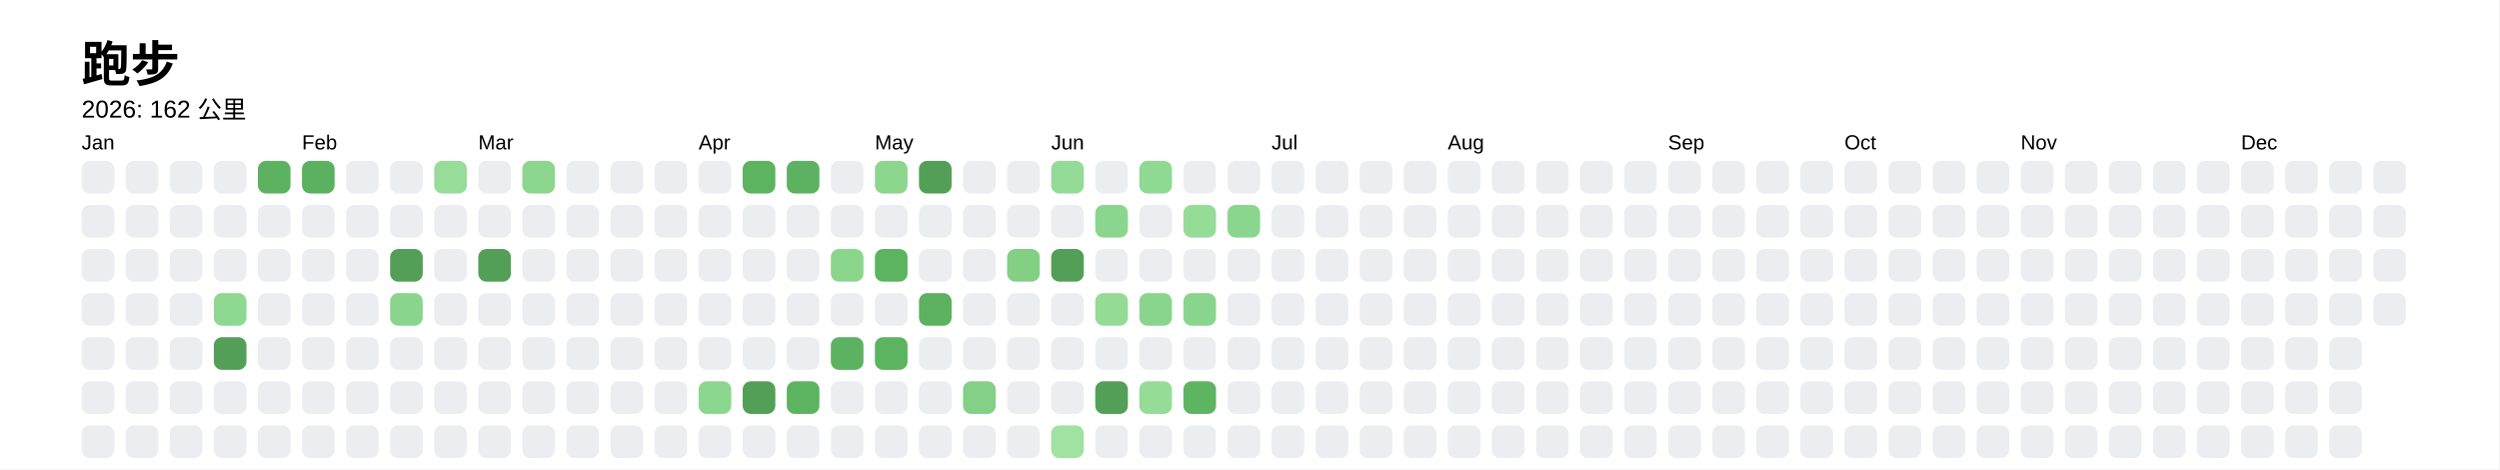
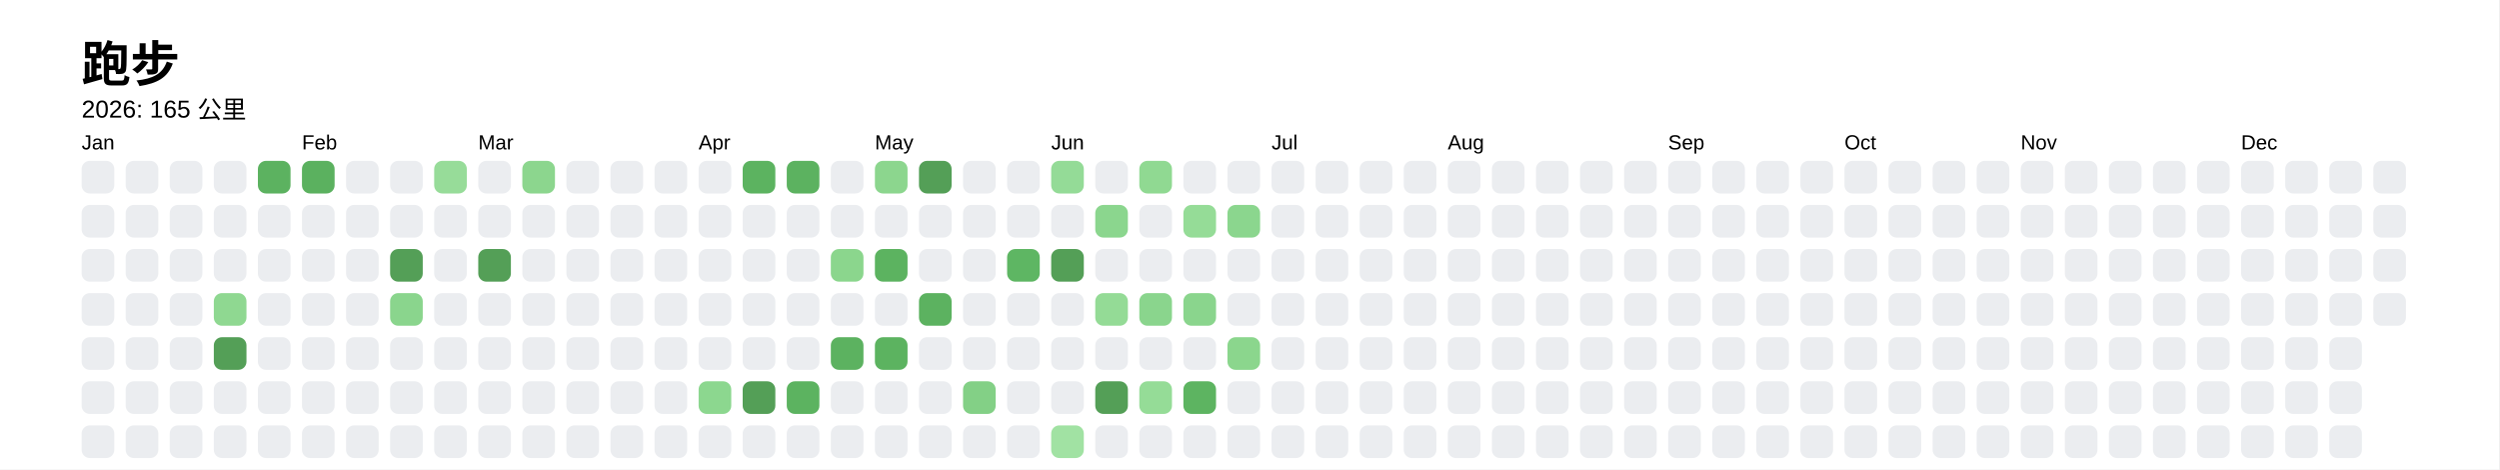
<svg xmlns="http://www.w3.org/2000/svg" baseProfile="full" height="57.5mm" version="1.1" viewBox="0,0,306.2,57.5" width="306.2mm">
  <defs />
  <rect fill="#FFFFFF" height="57.5" width="306.2" x="0" y="0" />
  <text fill="#000000" style="font-size:6px; font-family:Arial; font-weight:bold;" x="10" y="10">跑步</text>
-   <text fill="#000000" style="font-size:3px; font-family:Arial;" x="10" y="14.4">2026: 162 公里</text>
+   <text fill="#000000" style="font-size:3px; font-family:Arial;" x="10" y="14.4">2026: 165 公里</text>
  <text fill="#000000" style="font-size:2.5px; font-family:Arial" x="10" y="18.3">Jan</text>
  <rect fill="#EBEDF0" height="4" rx="1" ry="1" width="4" x="10" y="19.7" />
  <rect fill="#EBEDF0" height="4" rx="1" ry="1" width="4" x="10" y="25.1" />
  <rect fill="#EBEDF0" height="4" rx="1" ry="1" width="4" x="10" y="30.5" />
  <rect fill="#EBEDF0" height="4" rx="1" ry="1" width="4" x="10" y="35.9" />
  <rect fill="#EBEDF0" height="4" rx="1" ry="1" width="4" x="10" y="41.3" />
  <rect fill="#EBEDF0" height="4" rx="1" ry="1" width="4" x="10" y="46.7" />
  <rect fill="#EBEDF0" height="4" rx="1" ry="1" width="4" x="10" y="52.1" />
  <rect fill="#EBEDF0" height="4" rx="1" ry="1" width="4" x="15.4" y="19.7" />
  <rect fill="#EBEDF0" height="4" rx="1" ry="1" width="4" x="15.4" y="25.1" />
  <rect fill="#EBEDF0" height="4" rx="1" ry="1" width="4" x="15.4" y="30.5" />
  <rect fill="#EBEDF0" height="4" rx="1" ry="1" width="4" x="15.4" y="35.9" />
  <rect fill="#EBEDF0" height="4" rx="1" ry="1" width="4" x="15.4" y="41.3" />
  <rect fill="#EBEDF0" height="4" rx="1" ry="1" width="4" x="15.4" y="46.7" />
  <rect fill="#EBEDF0" height="4" rx="1" ry="1" width="4" x="15.4" y="52.1" />
  <rect fill="#EBEDF0" height="4" rx="1" ry="1" width="4" x="20.8" y="19.7" />
  <rect fill="#EBEDF0" height="4" rx="1" ry="1" width="4" x="20.8" y="25.1" />
  <rect fill="#EBEDF0" height="4" rx="1" ry="1" width="4" x="20.8" y="30.5" />
  <rect fill="#EBEDF0" height="4" rx="1" ry="1" width="4" x="20.8" y="35.9" />
  <rect fill="#EBEDF0" height="4" rx="1" ry="1" width="4" x="20.8" y="41.3" />
  <rect fill="#EBEDF0" height="4" rx="1" ry="1" width="4" x="20.8" y="46.7" />
  <rect fill="#EBEDF0" height="4" rx="1" ry="1" width="4" x="20.8" y="52.1" />
  <rect fill="#EBEDF0" height="4" rx="1" ry="1" width="4" x="26.2" y="19.7" />
  <rect fill="#EBEDF0" height="4" rx="1" ry="1" width="4" x="26.2" y="25.1" />
  <rect fill="#EBEDF0" height="4" rx="1" ry="1" width="4" x="26.2" y="30.5" />
  <rect fill="#8fd891" height="4" rx="1" ry="1" width="4" x="26.2" y="35.9" />
  <rect fill="#549F57" height="4" rx="1" ry="1" width="4" x="26.2" y="41.3" />
  <rect fill="#EBEDF0" height="4" rx="1" ry="1" width="4" x="26.2" y="46.7" />
  <rect fill="#EBEDF0" height="4" rx="1" ry="1" width="4" x="26.2" y="52.1" />
  <rect fill="#5cb260" height="4" rx="1" ry="1" width="4" x="31.6" y="19.7" />
  <rect fill="#EBEDF0" height="4" rx="1" ry="1" width="4" x="31.6" y="25.1" />
  <rect fill="#EBEDF0" height="4" rx="1" ry="1" width="4" x="31.6" y="30.5" />
  <rect fill="#EBEDF0" height="4" rx="1" ry="1" width="4" x="31.6" y="35.9" />
  <rect fill="#EBEDF0" height="4" rx="1" ry="1" width="4" x="31.6" y="41.3" />
  <rect fill="#EBEDF0" height="4" rx="1" ry="1" width="4" x="31.6" y="46.7" />
  <rect fill="#EBEDF0" height="4" rx="1" ry="1" width="4" x="31.6" y="52.1" />
  <text fill="#000000" style="font-size:2.5px; font-family:Arial" x="37.0" y="18.3">Feb</text>
  <rect fill="#5bb15f" height="4" rx="1" ry="1" width="4" x="37.0" y="19.7" />
  <rect fill="#EBEDF0" height="4" rx="1" ry="1" width="4" x="37.0" y="25.1" />
  <rect fill="#EBEDF0" height="4" rx="1" ry="1" width="4" x="37.0" y="30.5" />
  <rect fill="#EBEDF0" height="4" rx="1" ry="1" width="4" x="37.0" y="35.9" />
  <rect fill="#EBEDF0" height="4" rx="1" ry="1" width="4" x="37.0" y="41.3" />
  <rect fill="#EBEDF0" height="4" rx="1" ry="1" width="4" x="37.0" y="46.7" />
  <rect fill="#EBEDF0" height="4" rx="1" ry="1" width="4" x="37.0" y="52.1" />
  <rect fill="#EBEDF0" height="4" rx="1" ry="1" width="4" x="42.4" y="19.7" />
  <rect fill="#EBEDF0" height="4" rx="1" ry="1" width="4" x="42.4" y="25.1" />
  <rect fill="#EBEDF0" height="4" rx="1" ry="1" width="4" x="42.4" y="30.5" />
  <rect fill="#EBEDF0" height="4" rx="1" ry="1" width="4" x="42.4" y="35.9" />
  <rect fill="#EBEDF0" height="4" rx="1" ry="1" width="4" x="42.4" y="41.3" />
  <rect fill="#EBEDF0" height="4" rx="1" ry="1" width="4" x="42.4" y="46.7" />
  <rect fill="#EBEDF0" height="4" rx="1" ry="1" width="4" x="42.4" y="52.1" />
  <rect fill="#EBEDF0" height="4" rx="1" ry="1" width="4" x="47.8" y="19.7" />
  <rect fill="#EBEDF0" height="4" rx="1" ry="1" width="4" x="47.8" y="25.1" />
  <rect fill="#549F57" height="4" rx="1" ry="1" width="4" x="47.8" y="30.5" />
  <rect fill="#8ad58d" height="4" rx="1" ry="1" width="4" x="47.8" y="35.9" />
  <rect fill="#EBEDF0" height="4" rx="1" ry="1" width="4" x="47.8" y="41.3" />
  <rect fill="#EBEDF0" height="4" rx="1" ry="1" width="4" x="47.8" y="46.7" />
  <rect fill="#EBEDF0" height="4" rx="1" ry="1" width="4" x="47.8" y="52.1" />
  <rect fill="#97dc99" height="4" rx="1" ry="1" width="4" x="53.2" y="19.7" />
  <rect fill="#EBEDF0" height="4" rx="1" ry="1" width="4" x="53.2" y="25.1" />
  <rect fill="#EBEDF0" height="4" rx="1" ry="1" width="4" x="53.2" y="30.5" />
  <rect fill="#EBEDF0" height="4" rx="1" ry="1" width="4" x="53.2" y="35.9" />
  <rect fill="#EBEDF0" height="4" rx="1" ry="1" width="4" x="53.2" y="41.3" />
  <rect fill="#EBEDF0" height="4" rx="1" ry="1" width="4" x="53.2" y="46.7" />
  <rect fill="#EBEDF0" height="4" rx="1" ry="1" width="4" x="53.2" y="52.1" />
  <text fill="#000000" style="font-size:2.5px; font-family:Arial" x="58.6" y="18.3">Mar</text>
  <rect fill="#EBEDF0" height="4" rx="1" ry="1" width="4" x="58.6" y="19.7" />
  <rect fill="#EBEDF0" height="4" rx="1" ry="1" width="4" x="58.6" y="25.1" />
  <rect fill="#549F57" height="4" rx="1" ry="1" width="4" x="58.6" y="30.5" />
  <rect fill="#EBEDF0" height="4" rx="1" ry="1" width="4" x="58.6" y="35.9" />
  <rect fill="#EBEDF0" height="4" rx="1" ry="1" width="4" x="58.6" y="41.3" />
  <rect fill="#EBEDF0" height="4" rx="1" ry="1" width="4" x="58.6" y="46.7" />
  <rect fill="#EBEDF0" height="4" rx="1" ry="1" width="4" x="58.6" y="52.1" />
  <rect fill="#8cd68e" height="4" rx="1" ry="1" width="4" x="64" y="19.7" />
  <rect fill="#EBEDF0" height="4" rx="1" ry="1" width="4" x="64" y="25.1" />
  <rect fill="#EBEDF0" height="4" rx="1" ry="1" width="4" x="64" y="30.5" />
  <rect fill="#EBEDF0" height="4" rx="1" ry="1" width="4" x="64" y="35.9" />
  <rect fill="#EBEDF0" height="4" rx="1" ry="1" width="4" x="64" y="41.3" />
  <rect fill="#EBEDF0" height="4" rx="1" ry="1" width="4" x="64" y="46.7" />
  <rect fill="#EBEDF0" height="4" rx="1" ry="1" width="4" x="64" y="52.1" />
  <rect fill="#EBEDF0" height="4" rx="1" ry="1" width="4" x="69.4" y="19.7" />
  <rect fill="#EBEDF0" height="4" rx="1" ry="1" width="4" x="69.4" y="25.1" />
  <rect fill="#EBEDF0" height="4" rx="1" ry="1" width="4" x="69.4" y="30.5" />
  <rect fill="#EBEDF0" height="4" rx="1" ry="1" width="4" x="69.4" y="35.9" />
  <rect fill="#EBEDF0" height="4" rx="1" ry="1" width="4" x="69.4" y="41.3" />
  <rect fill="#EBEDF0" height="4" rx="1" ry="1" width="4" x="69.4" y="46.7" />
  <rect fill="#EBEDF0" height="4" rx="1" ry="1" width="4" x="69.4" y="52.1" />
  <rect fill="#EBEDF0" height="4" rx="1" ry="1" width="4" x="74.8" y="19.7" />
  <rect fill="#EBEDF0" height="4" rx="1" ry="1" width="4" x="74.8" y="25.1" />
  <rect fill="#EBEDF0" height="4" rx="1" ry="1" width="4" x="74.8" y="30.5" />
  <rect fill="#EBEDF0" height="4" rx="1" ry="1" width="4" x="74.8" y="35.9" />
  <rect fill="#EBEDF0" height="4" rx="1" ry="1" width="4" x="74.8" y="41.3" />
  <rect fill="#EBEDF0" height="4" rx="1" ry="1" width="4" x="74.8" y="46.7" />
  <rect fill="#EBEDF0" height="4" rx="1" ry="1" width="4" x="74.8" y="52.1" />
  <rect fill="#EBEDF0" height="4" rx="1" ry="1" width="4" x="80.2" y="19.7" />
  <rect fill="#EBEDF0" height="4" rx="1" ry="1" width="4" x="80.2" y="25.1" />
  <rect fill="#EBEDF0" height="4" rx="1" ry="1" width="4" x="80.2" y="30.5" />
  <rect fill="#EBEDF0" height="4" rx="1" ry="1" width="4" x="80.2" y="35.9" />
  <rect fill="#EBEDF0" height="4" rx="1" ry="1" width="4" x="80.2" y="41.3" />
  <rect fill="#EBEDF0" height="4" rx="1" ry="1" width="4" x="80.2" y="46.7" />
  <rect fill="#EBEDF0" height="4" rx="1" ry="1" width="4" x="80.2" y="52.1" />
  <text fill="#000000" style="font-size:2.5px; font-family:Arial" x="85.6" y="18.3">Apr</text>
  <rect fill="#EBEDF0" height="4" rx="1" ry="1" width="4" x="85.6" y="19.7" />
  <rect fill="#EBEDF0" height="4" rx="1" ry="1" width="4" x="85.6" y="25.1" />
  <rect fill="#EBEDF0" height="4" rx="1" ry="1" width="4" x="85.6" y="30.5" />
  <rect fill="#EBEDF0" height="4" rx="1" ry="1" width="4" x="85.6" y="35.9" />
  <rect fill="#EBEDF0" height="4" rx="1" ry="1" width="4" x="85.6" y="41.3" />
  <rect fill="#8cd78f" height="4" rx="1" ry="1" width="4" x="85.6" y="46.7" />
  <rect fill="#EBEDF0" height="4" rx="1" ry="1" width="4" x="85.6" y="52.1" />
  <rect fill="#5cb360" height="4" rx="1" ry="1" width="4" x="91" y="19.7" />
  <rect fill="#EBEDF0" height="4" rx="1" ry="1" width="4" x="91" y="25.1" />
  <rect fill="#EBEDF0" height="4" rx="1" ry="1" width="4" x="91" y="30.5" />
  <rect fill="#EBEDF0" height="4" rx="1" ry="1" width="4" x="91" y="35.9" />
  <rect fill="#EBEDF0" height="4" rx="1" ry="1" width="4" x="91" y="41.3" />
  <rect fill="#549F57" height="4" rx="1" ry="1" width="4" x="91" y="46.7" />
  <rect fill="#EBEDF0" height="4" rx="1" ry="1" width="4" x="91" y="52.1" />
  <rect fill="#5cb260" height="4" rx="1" ry="1" width="4" x="96.4" y="19.7" />
  <rect fill="#EBEDF0" height="4" rx="1" ry="1" width="4" x="96.4" y="25.1" />
  <rect fill="#EBEDF0" height="4" rx="1" ry="1" width="4" x="96.4" y="30.5" />
  <rect fill="#EBEDF0" height="4" rx="1" ry="1" width="4" x="96.4" y="35.9" />
  <rect fill="#EBEDF0" height="4" rx="1" ry="1" width="4" x="96.4" y="41.3" />
  <rect fill="#5cb360" height="4" rx="1" ry="1" width="4" x="96.4" y="46.7" />
  <rect fill="#EBEDF0" height="4" rx="1" ry="1" width="4" x="96.4" y="52.1" />
  <rect fill="#EBEDF0" height="4" rx="1" ry="1" width="4" x="101.8" y="19.7" />
  <rect fill="#EBEDF0" height="4" rx="1" ry="1" width="4" x="101.8" y="25.1" />
  <rect fill="#8bd68d" height="4" rx="1" ry="1" width="4" x="101.8" y="30.5" />
  <rect fill="#EBEDF0" height="4" rx="1" ry="1" width="4" x="101.8" y="35.9" />
  <rect fill="#5cb260" height="4" rx="1" ry="1" width="4" x="101.8" y="41.3" />
  <rect fill="#EBEDF0" height="4" rx="1" ry="1" width="4" x="101.8" y="46.7" />
  <rect fill="#EBEDF0" height="4" rx="1" ry="1" width="4" x="101.8" y="52.1" />
  <text fill="#000000" style="font-size:2.5px; font-family:Arial" x="107.2" y="18.3">May</text>
  <rect fill="#8cd68e" height="4" rx="1" ry="1" width="4" x="107.2" y="19.7" />
  <rect fill="#EBEDF0" height="4" rx="1" ry="1" width="4" x="107.2" y="25.1" />
  <rect fill="#5cb360" height="4" rx="1" ry="1" width="4" x="107.2" y="30.5" />
  <rect fill="#EBEDF0" height="4" rx="1" ry="1" width="4" x="107.2" y="35.9" />
  <rect fill="#5cb360" height="4" rx="1" ry="1" width="4" x="107.2" y="41.3" />
  <rect fill="#EBEDF0" height="4" rx="1" ry="1" width="4" x="107.2" y="46.7" />
  <rect fill="#EBEDF0" height="4" rx="1" ry="1" width="4" x="107.2" y="52.1" />
  <rect fill="#549F57" height="4" rx="1" ry="1" width="4" x="112.6" y="19.7" />
  <rect fill="#EBEDF0" height="4" rx="1" ry="1" width="4" x="112.6" y="25.1" />
  <rect fill="#EBEDF0" height="4" rx="1" ry="1" width="4" x="112.6" y="30.5" />
  <rect fill="#5cb260" height="4" rx="1" ry="1" width="4" x="112.6" y="35.9" />
  <rect fill="#EBEDF0" height="4" rx="1" ry="1" width="4" x="112.6" y="41.3" />
  <rect fill="#EBEDF0" height="4" rx="1" ry="1" width="4" x="112.6" y="46.7" />
  <rect fill="#EBEDF0" height="4" rx="1" ry="1" width="4" x="112.6" y="52.1" />
  <rect fill="#EBEDF0" height="4" rx="1" ry="1" width="4" x="118" y="19.7" />
  <rect fill="#EBEDF0" height="4" rx="1" ry="1" width="4" x="118" y="25.1" />
  <rect fill="#EBEDF0" height="4" rx="1" ry="1" width="4" x="118" y="30.5" />
  <rect fill="#EBEDF0" height="4" rx="1" ry="1" width="4" x="118" y="35.9" />
  <rect fill="#EBEDF0" height="4" rx="1" ry="1" width="4" x="118" y="41.3" />
  <rect fill="#83d086" height="4" rx="1" ry="1" width="4" x="118" y="46.7" />
  <rect fill="#EBEDF0" height="4" rx="1" ry="1" width="4" x="118" y="52.1" />
  <rect fill="#EBEDF0" height="4" rx="1" ry="1" width="4" x="123.4" y="19.7" />
  <rect fill="#EBEDF0" height="4" rx="1" ry="1" width="4" x="123.4" y="25.1" />
-   <rect fill="#83d085" height="4" rx="1" ry="1" width="4" x="123.4" y="30.5" />
+   <rect fill="#5eb663" height="4" rx="1" ry="1" width="4" x="123.4" y="30.5" />
  <rect fill="#EBEDF0" height="4" rx="1" ry="1" width="4" x="123.4" y="35.9" />
  <rect fill="#EBEDF0" height="4" rx="1" ry="1" width="4" x="123.4" y="41.3" />
  <rect fill="#EBEDF0" height="4" rx="1" ry="1" width="4" x="123.4" y="46.7" />
  <rect fill="#EBEDF0" height="4" rx="1" ry="1" width="4" x="123.4" y="52.1" />
  <text fill="#000000" style="font-size:2.5px; font-family:Arial" x="128.8" y="18.3">Jun</text>
  <rect fill="#94db97" height="4" rx="1" ry="1" width="4" x="128.8" y="19.7" />
  <rect fill="#EBEDF0" height="4" rx="1" ry="1" width="4" x="128.8" y="25.1" />
  <rect fill="#549F57" height="4" rx="1" ry="1" width="4" x="128.8" y="30.5" />
  <rect fill="#EBEDF0" height="4" rx="1" ry="1" width="4" x="128.8" y="35.9" />
  <rect fill="#EBEDF0" height="4" rx="1" ry="1" width="4" x="128.8" y="41.3" />
  <rect fill="#EBEDF0" height="4" rx="1" ry="1" width="4" x="128.8" y="46.7" />
  <rect fill="#a1e2a3" height="4" rx="1" ry="1" width="4" x="128.8" y="52.1" />
  <rect fill="#EBEDF0" height="4" rx="1" ry="1" width="4" x="134.2" y="19.7" />
  <rect fill="#8bd68e" height="4" rx="1" ry="1" width="4" x="134.2" y="25.1" />
  <rect fill="#EBEDF0" height="4" rx="1" ry="1" width="4" x="134.2" y="30.5" />
  <rect fill="#94db96" height="4" rx="1" ry="1" width="4" x="134.2" y="35.9" />
  <rect fill="#EBEDF0" height="4" rx="1" ry="1" width="4" x="134.2" y="41.3" />
  <rect fill="#549F57" height="4" rx="1" ry="1" width="4" x="134.2" y="46.7" />
  <rect fill="#EBEDF0" height="4" rx="1" ry="1" width="4" x="134.2" y="52.1" />
  <rect fill="#90d992" height="4" rx="1" ry="1" width="4" x="139.6" y="19.7" />
  <rect fill="#EBEDF0" height="4" rx="1" ry="1" width="4" x="139.6" y="25.1" />
  <rect fill="#EBEDF0" height="4" rx="1" ry="1" width="4" x="139.6" y="30.5" />
  <rect fill="#8ad58d" height="4" rx="1" ry="1" width="4" x="139.6" y="35.9" />
  <rect fill="#EBEDF0" height="4" rx="1" ry="1" width="4" x="139.6" y="41.3" />
  <rect fill="#95dc97" height="4" rx="1" ry="1" width="4" x="139.6" y="46.7" />
  <rect fill="#EBEDF0" height="4" rx="1" ry="1" width="4" x="139.6" y="52.1" />
  <rect fill="#EBEDF0" height="4" rx="1" ry="1" width="4" x="145" y="19.7" />
  <rect fill="#95dc97" height="4" rx="1" ry="1" width="4" x="145" y="25.1" />
  <rect fill="#EBEDF0" height="4" rx="1" ry="1" width="4" x="145" y="30.5" />
  <rect fill="#8ad58d" height="4" rx="1" ry="1" width="4" x="145" y="35.9" />
  <rect fill="#EBEDF0" height="4" rx="1" ry="1" width="4" x="145" y="41.3" />
  <rect fill="#5db461" height="4" rx="1" ry="1" width="4" x="145" y="46.7" />
  <rect fill="#EBEDF0" height="4" rx="1" ry="1" width="4" x="145" y="52.1" />
  <rect fill="#EBEDF0" height="4" rx="1" ry="1" width="4" x="150.4" y="19.7" />
  <rect fill="#8bd68e" height="4" rx="1" ry="1" width="4" x="150.4" y="25.1" />
  <rect fill="#EBEDF0" height="4" rx="1" ry="1" width="4" x="150.4" y="30.5" />
  <rect fill="#EBEDF0" height="4" rx="1" ry="1" width="4" x="150.4" y="35.9" />
-   <rect fill="#EBEDF0" height="4" rx="1" ry="1" width="4" x="150.4" y="41.3" />
+   <rect fill="#8bd68d" height="4" rx="1" ry="1" width="4" x="150.4" y="41.3" />
  <rect fill="#EBEDF0" height="4" rx="1" ry="1" width="4" x="150.4" y="46.7" />
  <rect fill="#EBEDF0" height="4" rx="1" ry="1" width="4" x="150.4" y="52.1" />
  <text fill="#000000" style="font-size:2.5px; font-family:Arial" x="155.8" y="18.3">Jul</text>
  <rect fill="#EBEDF0" height="4" rx="1" ry="1" width="4" x="155.8" y="19.7" />
  <rect fill="#EBEDF0" height="4" rx="1" ry="1" width="4" x="155.8" y="25.1" />
  <rect fill="#EBEDF0" height="4" rx="1" ry="1" width="4" x="155.8" y="30.5" />
  <rect fill="#EBEDF0" height="4" rx="1" ry="1" width="4" x="155.8" y="35.9" />
  <rect fill="#EBEDF0" height="4" rx="1" ry="1" width="4" x="155.8" y="41.3" />
  <rect fill="#EBEDF0" height="4" rx="1" ry="1" width="4" x="155.8" y="46.7" />
  <rect fill="#EBEDF0" height="4" rx="1" ry="1" width="4" x="155.8" y="52.1" />
  <rect fill="#EBEDF0" height="4" rx="1" ry="1" width="4" x="161.2" y="19.7" />
  <rect fill="#EBEDF0" height="4" rx="1" ry="1" width="4" x="161.2" y="25.1" />
  <rect fill="#EBEDF0" height="4" rx="1" ry="1" width="4" x="161.2" y="30.5" />
  <rect fill="#EBEDF0" height="4" rx="1" ry="1" width="4" x="161.2" y="35.9" />
  <rect fill="#EBEDF0" height="4" rx="1" ry="1" width="4" x="161.2" y="41.3" />
  <rect fill="#EBEDF0" height="4" rx="1" ry="1" width="4" x="161.2" y="46.7" />
  <rect fill="#EBEDF0" height="4" rx="1" ry="1" width="4" x="161.2" y="52.1" />
  <rect fill="#EBEDF0" height="4" rx="1" ry="1" width="4" x="166.6" y="19.7" />
  <rect fill="#EBEDF0" height="4" rx="1" ry="1" width="4" x="166.6" y="25.1" />
  <rect fill="#EBEDF0" height="4" rx="1" ry="1" width="4" x="166.6" y="30.5" />
  <rect fill="#EBEDF0" height="4" rx="1" ry="1" width="4" x="166.6" y="35.9" />
  <rect fill="#EBEDF0" height="4" rx="1" ry="1" width="4" x="166.6" y="41.3" />
  <rect fill="#EBEDF0" height="4" rx="1" ry="1" width="4" x="166.6" y="46.7" />
  <rect fill="#EBEDF0" height="4" rx="1" ry="1" width="4" x="166.6" y="52.1" />
  <rect fill="#EBEDF0" height="4" rx="1" ry="1" width="4" x="172" y="19.7" />
  <rect fill="#EBEDF0" height="4" rx="1" ry="1" width="4" x="172" y="25.1" />
  <rect fill="#EBEDF0" height="4" rx="1" ry="1" width="4" x="172" y="30.5" />
  <rect fill="#EBEDF0" height="4" rx="1" ry="1" width="4" x="172" y="35.9" />
  <rect fill="#EBEDF0" height="4" rx="1" ry="1" width="4" x="172" y="41.3" />
  <rect fill="#EBEDF0" height="4" rx="1" ry="1" width="4" x="172" y="46.7" />
  <rect fill="#EBEDF0" height="4" rx="1" ry="1" width="4" x="172" y="52.1" />
  <text fill="#000000" style="font-size:2.5px; font-family:Arial" x="177.4" y="18.3">Aug</text>
  <rect fill="#EBEDF0" height="4" rx="1" ry="1" width="4" x="177.4" y="19.7" />
  <rect fill="#EBEDF0" height="4" rx="1" ry="1" width="4" x="177.4" y="25.1" />
  <rect fill="#EBEDF0" height="4" rx="1" ry="1" width="4" x="177.4" y="30.5" />
  <rect fill="#EBEDF0" height="4" rx="1" ry="1" width="4" x="177.4" y="35.9" />
  <rect fill="#EBEDF0" height="4" rx="1" ry="1" width="4" x="177.4" y="41.3" />
  <rect fill="#EBEDF0" height="4" rx="1" ry="1" width="4" x="177.4" y="46.7" />
  <rect fill="#EBEDF0" height="4" rx="1" ry="1" width="4" x="177.4" y="52.1" />
  <rect fill="#EBEDF0" height="4" rx="1" ry="1" width="4" x="182.8" y="19.7" />
  <rect fill="#EBEDF0" height="4" rx="1" ry="1" width="4" x="182.8" y="25.1" />
  <rect fill="#EBEDF0" height="4" rx="1" ry="1" width="4" x="182.8" y="30.5" />
  <rect fill="#EBEDF0" height="4" rx="1" ry="1" width="4" x="182.8" y="35.9" />
  <rect fill="#EBEDF0" height="4" rx="1" ry="1" width="4" x="182.8" y="41.3" />
  <rect fill="#EBEDF0" height="4" rx="1" ry="1" width="4" x="182.8" y="46.7" />
  <rect fill="#EBEDF0" height="4" rx="1" ry="1" width="4" x="182.8" y="52.1" />
  <rect fill="#EBEDF0" height="4" rx="1" ry="1" width="4" x="188.2" y="19.7" />
  <rect fill="#EBEDF0" height="4" rx="1" ry="1" width="4" x="188.2" y="25.1" />
  <rect fill="#EBEDF0" height="4" rx="1" ry="1" width="4" x="188.2" y="30.5" />
  <rect fill="#EBEDF0" height="4" rx="1" ry="1" width="4" x="188.2" y="35.9" />
  <rect fill="#EBEDF0" height="4" rx="1" ry="1" width="4" x="188.2" y="41.3" />
  <rect fill="#EBEDF0" height="4" rx="1" ry="1" width="4" x="188.2" y="46.7" />
  <rect fill="#EBEDF0" height="4" rx="1" ry="1" width="4" x="188.2" y="52.1" />
  <rect fill="#EBEDF0" height="4" rx="1" ry="1" width="4" x="193.6" y="19.7" />
  <rect fill="#EBEDF0" height="4" rx="1" ry="1" width="4" x="193.6" y="25.1" />
  <rect fill="#EBEDF0" height="4" rx="1" ry="1" width="4" x="193.6" y="30.5" />
  <rect fill="#EBEDF0" height="4" rx="1" ry="1" width="4" x="193.6" y="35.9" />
  <rect fill="#EBEDF0" height="4" rx="1" ry="1" width="4" x="193.6" y="41.3" />
  <rect fill="#EBEDF0" height="4" rx="1" ry="1" width="4" x="193.6" y="46.7" />
  <rect fill="#EBEDF0" height="4" rx="1" ry="1" width="4" x="193.6" y="52.1" />
  <rect fill="#EBEDF0" height="4" rx="1" ry="1" width="4" x="199" y="19.7" />
  <rect fill="#EBEDF0" height="4" rx="1" ry="1" width="4" x="199" y="25.1" />
  <rect fill="#EBEDF0" height="4" rx="1" ry="1" width="4" x="199" y="30.5" />
  <rect fill="#EBEDF0" height="4" rx="1" ry="1" width="4" x="199" y="35.9" />
  <rect fill="#EBEDF0" height="4" rx="1" ry="1" width="4" x="199" y="41.3" />
  <rect fill="#EBEDF0" height="4" rx="1" ry="1" width="4" x="199" y="46.7" />
  <rect fill="#EBEDF0" height="4" rx="1" ry="1" width="4" x="199" y="52.1" />
  <text fill="#000000" style="font-size:2.5px; font-family:Arial" x="204.4" y="18.3">Sep</text>
  <rect fill="#EBEDF0" height="4" rx="1" ry="1" width="4" x="204.4" y="19.7" />
  <rect fill="#EBEDF0" height="4" rx="1" ry="1" width="4" x="204.4" y="25.1" />
  <rect fill="#EBEDF0" height="4" rx="1" ry="1" width="4" x="204.4" y="30.5" />
  <rect fill="#EBEDF0" height="4" rx="1" ry="1" width="4" x="204.4" y="35.9" />
  <rect fill="#EBEDF0" height="4" rx="1" ry="1" width="4" x="204.4" y="41.3" />
  <rect fill="#EBEDF0" height="4" rx="1" ry="1" width="4" x="204.4" y="46.7" />
  <rect fill="#EBEDF0" height="4" rx="1" ry="1" width="4" x="204.4" y="52.1" />
  <rect fill="#EBEDF0" height="4" rx="1" ry="1" width="4" x="209.8" y="19.7" />
  <rect fill="#EBEDF0" height="4" rx="1" ry="1" width="4" x="209.8" y="25.1" />
  <rect fill="#EBEDF0" height="4" rx="1" ry="1" width="4" x="209.8" y="30.5" />
  <rect fill="#EBEDF0" height="4" rx="1" ry="1" width="4" x="209.8" y="35.9" />
  <rect fill="#EBEDF0" height="4" rx="1" ry="1" width="4" x="209.8" y="41.3" />
  <rect fill="#EBEDF0" height="4" rx="1" ry="1" width="4" x="209.8" y="46.7" />
  <rect fill="#EBEDF0" height="4" rx="1" ry="1" width="4" x="209.8" y="52.1" />
  <rect fill="#EBEDF0" height="4" rx="1" ry="1" width="4" x="215.2" y="19.7" />
  <rect fill="#EBEDF0" height="4" rx="1" ry="1" width="4" x="215.2" y="25.1" />
  <rect fill="#EBEDF0" height="4" rx="1" ry="1" width="4" x="215.2" y="30.5" />
  <rect fill="#EBEDF0" height="4" rx="1" ry="1" width="4" x="215.2" y="35.9" />
  <rect fill="#EBEDF0" height="4" rx="1" ry="1" width="4" x="215.2" y="41.3" />
  <rect fill="#EBEDF0" height="4" rx="1" ry="1" width="4" x="215.2" y="46.7" />
  <rect fill="#EBEDF0" height="4" rx="1" ry="1" width="4" x="215.2" y="52.1" />
  <rect fill="#EBEDF0" height="4" rx="1" ry="1" width="4" x="220.6" y="19.7" />
  <rect fill="#EBEDF0" height="4" rx="1" ry="1" width="4" x="220.6" y="25.1" />
  <rect fill="#EBEDF0" height="4" rx="1" ry="1" width="4" x="220.6" y="30.5" />
  <rect fill="#EBEDF0" height="4" rx="1" ry="1" width="4" x="220.6" y="35.9" />
  <rect fill="#EBEDF0" height="4" rx="1" ry="1" width="4" x="220.6" y="41.3" />
  <rect fill="#EBEDF0" height="4" rx="1" ry="1" width="4" x="220.6" y="46.7" />
  <rect fill="#EBEDF0" height="4" rx="1" ry="1" width="4" x="220.6" y="52.1" />
  <text fill="#000000" style="font-size:2.5px; font-family:Arial" x="226" y="18.3">Oct</text>
  <rect fill="#EBEDF0" height="4" rx="1" ry="1" width="4" x="226" y="19.7" />
  <rect fill="#EBEDF0" height="4" rx="1" ry="1" width="4" x="226" y="25.1" />
  <rect fill="#EBEDF0" height="4" rx="1" ry="1" width="4" x="226" y="30.5" />
  <rect fill="#EBEDF0" height="4" rx="1" ry="1" width="4" x="226" y="35.9" />
  <rect fill="#EBEDF0" height="4" rx="1" ry="1" width="4" x="226" y="41.3" />
  <rect fill="#EBEDF0" height="4" rx="1" ry="1" width="4" x="226" y="46.7" />
  <rect fill="#EBEDF0" height="4" rx="1" ry="1" width="4" x="226" y="52.1" />
  <rect fill="#EBEDF0" height="4" rx="1" ry="1" width="4" x="231.4" y="19.7" />
  <rect fill="#EBEDF0" height="4" rx="1" ry="1" width="4" x="231.4" y="25.1" />
  <rect fill="#EBEDF0" height="4" rx="1" ry="1" width="4" x="231.4" y="30.5" />
  <rect fill="#EBEDF0" height="4" rx="1" ry="1" width="4" x="231.4" y="35.9" />
  <rect fill="#EBEDF0" height="4" rx="1" ry="1" width="4" x="231.4" y="41.3" />
  <rect fill="#EBEDF0" height="4" rx="1" ry="1" width="4" x="231.4" y="46.7" />
  <rect fill="#EBEDF0" height="4" rx="1" ry="1" width="4" x="231.4" y="52.1" />
  <rect fill="#EBEDF0" height="4" rx="1" ry="1" width="4" x="236.8" y="19.7" />
  <rect fill="#EBEDF0" height="4" rx="1" ry="1" width="4" x="236.8" y="25.1" />
  <rect fill="#EBEDF0" height="4" rx="1" ry="1" width="4" x="236.8" y="30.5" />
  <rect fill="#EBEDF0" height="4" rx="1" ry="1" width="4" x="236.8" y="35.9" />
  <rect fill="#EBEDF0" height="4" rx="1" ry="1" width="4" x="236.8" y="41.3" />
  <rect fill="#EBEDF0" height="4" rx="1" ry="1" width="4" x="236.8" y="46.7" />
  <rect fill="#EBEDF0" height="4" rx="1" ry="1" width="4" x="236.8" y="52.1" />
  <rect fill="#EBEDF0" height="4" rx="1" ry="1" width="4" x="242.2" y="19.7" />
  <rect fill="#EBEDF0" height="4" rx="1" ry="1" width="4" x="242.2" y="25.1" />
  <rect fill="#EBEDF0" height="4" rx="1" ry="1" width="4" x="242.2" y="30.5" />
  <rect fill="#EBEDF0" height="4" rx="1" ry="1" width="4" x="242.2" y="35.9" />
  <rect fill="#EBEDF0" height="4" rx="1" ry="1" width="4" x="242.2" y="41.3" />
  <rect fill="#EBEDF0" height="4" rx="1" ry="1" width="4" x="242.2" y="46.7" />
  <rect fill="#EBEDF0" height="4" rx="1" ry="1" width="4" x="242.2" y="52.1" />
  <text fill="#000000" style="font-size:2.5px; font-family:Arial" x="247.6" y="18.3">Nov</text>
  <rect fill="#EBEDF0" height="4" rx="1" ry="1" width="4" x="247.6" y="19.7" />
  <rect fill="#EBEDF0" height="4" rx="1" ry="1" width="4" x="247.6" y="25.1" />
  <rect fill="#EBEDF0" height="4" rx="1" ry="1" width="4" x="247.6" y="30.5" />
  <rect fill="#EBEDF0" height="4" rx="1" ry="1" width="4" x="247.6" y="35.9" />
  <rect fill="#EBEDF0" height="4" rx="1" ry="1" width="4" x="247.6" y="41.3" />
  <rect fill="#EBEDF0" height="4" rx="1" ry="1" width="4" x="247.6" y="46.7" />
  <rect fill="#EBEDF0" height="4" rx="1" ry="1" width="4" x="247.6" y="52.1" />
  <rect fill="#EBEDF0" height="4" rx="1" ry="1" width="4" x="253" y="19.7" />
  <rect fill="#EBEDF0" height="4" rx="1" ry="1" width="4" x="253" y="25.1" />
  <rect fill="#EBEDF0" height="4" rx="1" ry="1" width="4" x="253" y="30.5" />
  <rect fill="#EBEDF0" height="4" rx="1" ry="1" width="4" x="253" y="35.9" />
  <rect fill="#EBEDF0" height="4" rx="1" ry="1" width="4" x="253" y="41.3" />
  <rect fill="#EBEDF0" height="4" rx="1" ry="1" width="4" x="253" y="46.7" />
  <rect fill="#EBEDF0" height="4" rx="1" ry="1" width="4" x="253" y="52.1" />
  <rect fill="#EBEDF0" height="4" rx="1" ry="1" width="4" x="258.4" y="19.7" />
  <rect fill="#EBEDF0" height="4" rx="1" ry="1" width="4" x="258.4" y="25.1" />
  <rect fill="#EBEDF0" height="4" rx="1" ry="1" width="4" x="258.4" y="30.5" />
  <rect fill="#EBEDF0" height="4" rx="1" ry="1" width="4" x="258.4" y="35.9" />
  <rect fill="#EBEDF0" height="4" rx="1" ry="1" width="4" x="258.4" y="41.3" />
  <rect fill="#EBEDF0" height="4" rx="1" ry="1" width="4" x="258.4" y="46.7" />
  <rect fill="#EBEDF0" height="4" rx="1" ry="1" width="4" x="258.4" y="52.1" />
  <rect fill="#EBEDF0" height="4" rx="1" ry="1" width="4" x="263.8" y="19.7" />
  <rect fill="#EBEDF0" height="4" rx="1" ry="1" width="4" x="263.8" y="25.1" />
  <rect fill="#EBEDF0" height="4" rx="1" ry="1" width="4" x="263.8" y="30.5" />
  <rect fill="#EBEDF0" height="4" rx="1" ry="1" width="4" x="263.8" y="35.9" />
  <rect fill="#EBEDF0" height="4" rx="1" ry="1" width="4" x="263.8" y="41.3" />
  <rect fill="#EBEDF0" height="4" rx="1" ry="1" width="4" x="263.8" y="46.7" />
  <rect fill="#EBEDF0" height="4" rx="1" ry="1" width="4" x="263.8" y="52.1" />
  <rect fill="#EBEDF0" height="4" rx="1" ry="1" width="4" x="269.2" y="19.7" />
  <rect fill="#EBEDF0" height="4" rx="1" ry="1" width="4" x="269.2" y="25.1" />
  <rect fill="#EBEDF0" height="4" rx="1" ry="1" width="4" x="269.2" y="30.5" />
  <rect fill="#EBEDF0" height="4" rx="1" ry="1" width="4" x="269.2" y="35.9" />
  <rect fill="#EBEDF0" height="4" rx="1" ry="1" width="4" x="269.2" y="41.3" />
  <rect fill="#EBEDF0" height="4" rx="1" ry="1" width="4" x="269.2" y="46.7" />
  <rect fill="#EBEDF0" height="4" rx="1" ry="1" width="4" x="269.2" y="52.1" />
  <text fill="#000000" style="font-size:2.5px; font-family:Arial" x="274.6" y="18.3">Dec</text>
  <rect fill="#EBEDF0" height="4" rx="1" ry="1" width="4" x="274.6" y="19.7" />
  <rect fill="#EBEDF0" height="4" rx="1" ry="1" width="4" x="274.6" y="25.1" />
  <rect fill="#EBEDF0" height="4" rx="1" ry="1" width="4" x="274.6" y="30.5" />
  <rect fill="#EBEDF0" height="4" rx="1" ry="1" width="4" x="274.6" y="35.9" />
  <rect fill="#EBEDF0" height="4" rx="1" ry="1" width="4" x="274.6" y="41.3" />
  <rect fill="#EBEDF0" height="4" rx="1" ry="1" width="4" x="274.6" y="46.7" />
  <rect fill="#EBEDF0" height="4" rx="1" ry="1" width="4" x="274.6" y="52.1" />
  <rect fill="#EBEDF0" height="4" rx="1" ry="1" width="4" x="280" y="19.7" />
  <rect fill="#EBEDF0" height="4" rx="1" ry="1" width="4" x="280" y="25.1" />
  <rect fill="#EBEDF0" height="4" rx="1" ry="1" width="4" x="280" y="30.5" />
  <rect fill="#EBEDF0" height="4" rx="1" ry="1" width="4" x="280" y="35.9" />
  <rect fill="#EBEDF0" height="4" rx="1" ry="1" width="4" x="280" y="41.3" />
  <rect fill="#EBEDF0" height="4" rx="1" ry="1" width="4" x="280" y="46.7" />
  <rect fill="#EBEDF0" height="4" rx="1" ry="1" width="4" x="280" y="52.1" />
  <rect fill="#EBEDF0" height="4" rx="1" ry="1" width="4" x="285.4" y="19.7" />
  <rect fill="#EBEDF0" height="4" rx="1" ry="1" width="4" x="285.4" y="25.1" />
  <rect fill="#EBEDF0" height="4" rx="1" ry="1" width="4" x="285.4" y="30.5" />
  <rect fill="#EBEDF0" height="4" rx="1" ry="1" width="4" x="285.4" y="35.9" />
  <rect fill="#EBEDF0" height="4" rx="1" ry="1" width="4" x="285.4" y="41.3" />
  <rect fill="#EBEDF0" height="4" rx="1" ry="1" width="4" x="285.4" y="46.7" />
  <rect fill="#EBEDF0" height="4" rx="1" ry="1" width="4" x="285.4" y="52.1" />
  <rect fill="#EBEDF0" height="4" rx="1" ry="1" width="4" x="290.8" y="19.7" />
  <rect fill="#EBEDF0" height="4" rx="1" ry="1" width="4" x="290.8" y="25.1" />
  <rect fill="#EBEDF0" height="4" rx="1" ry="1" width="4" x="290.8" y="30.5" />
  <rect fill="#EBEDF0" height="4" rx="1" ry="1" width="4" x="290.8" y="35.9" />
</svg>
